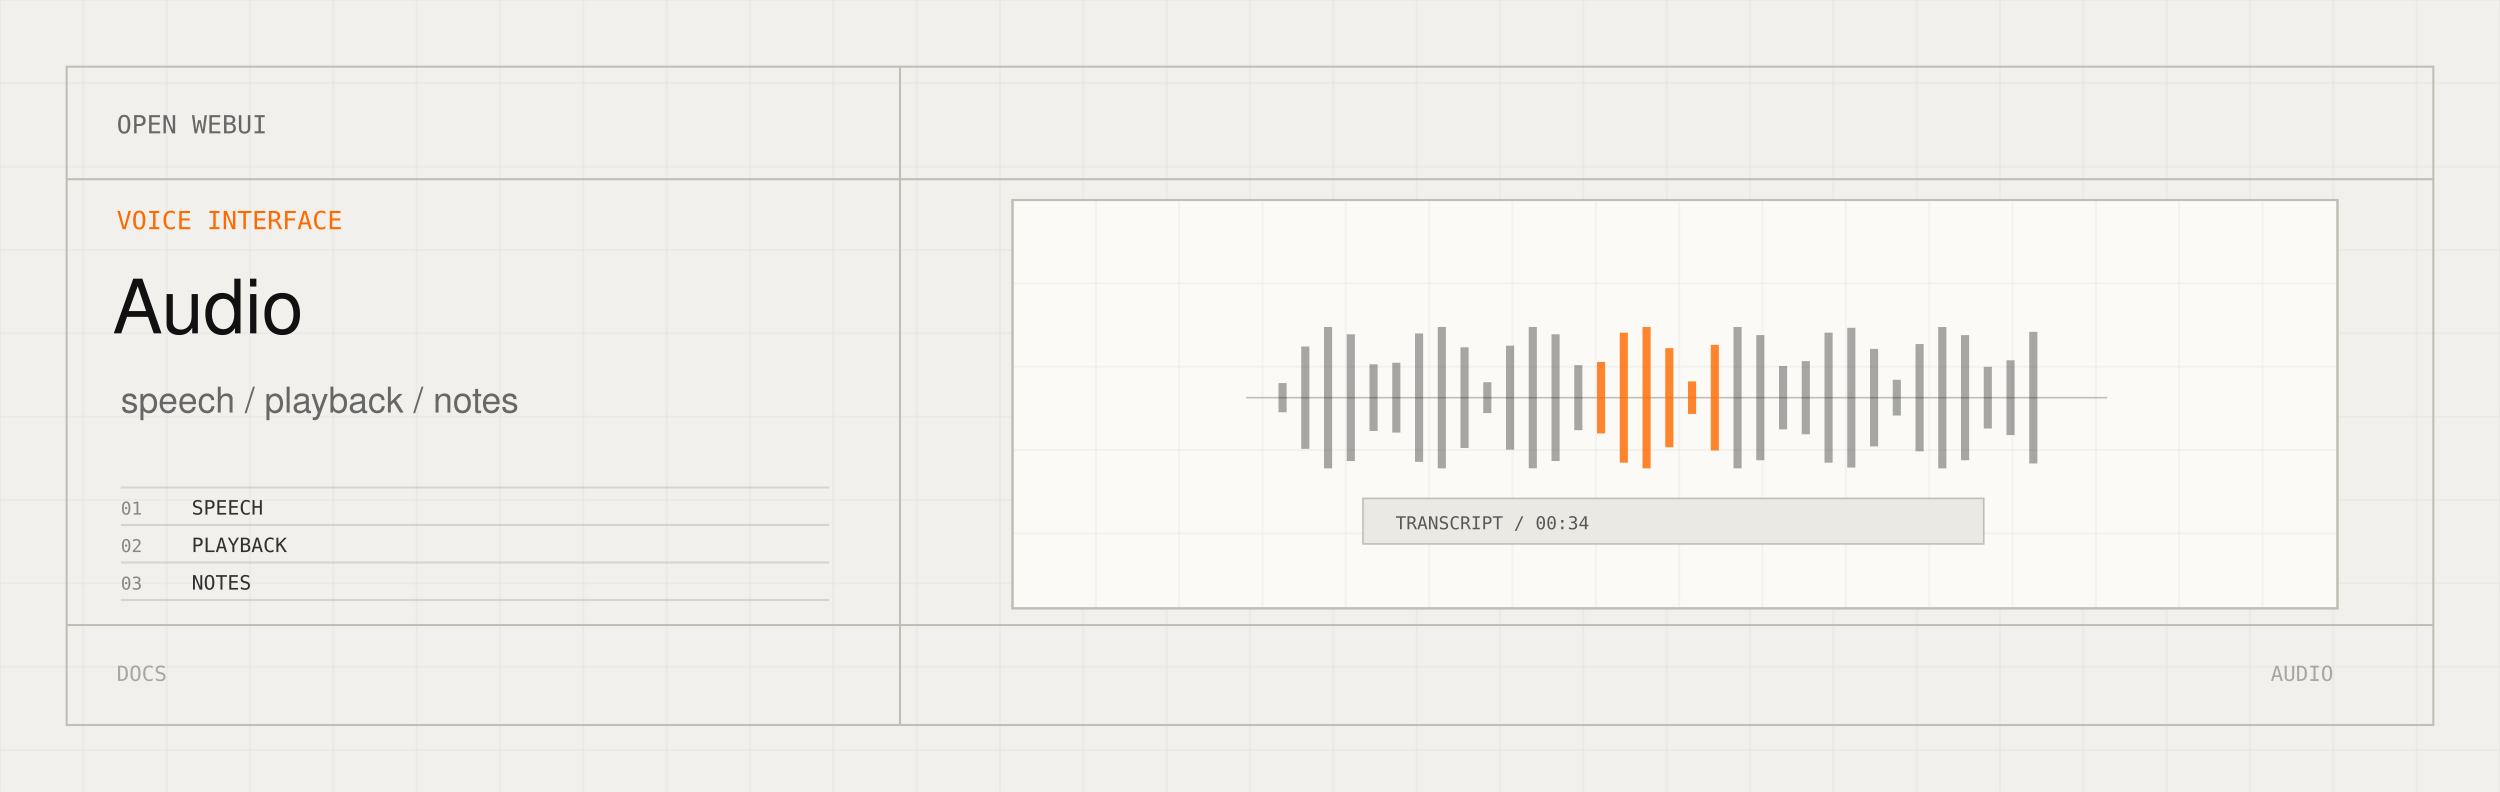
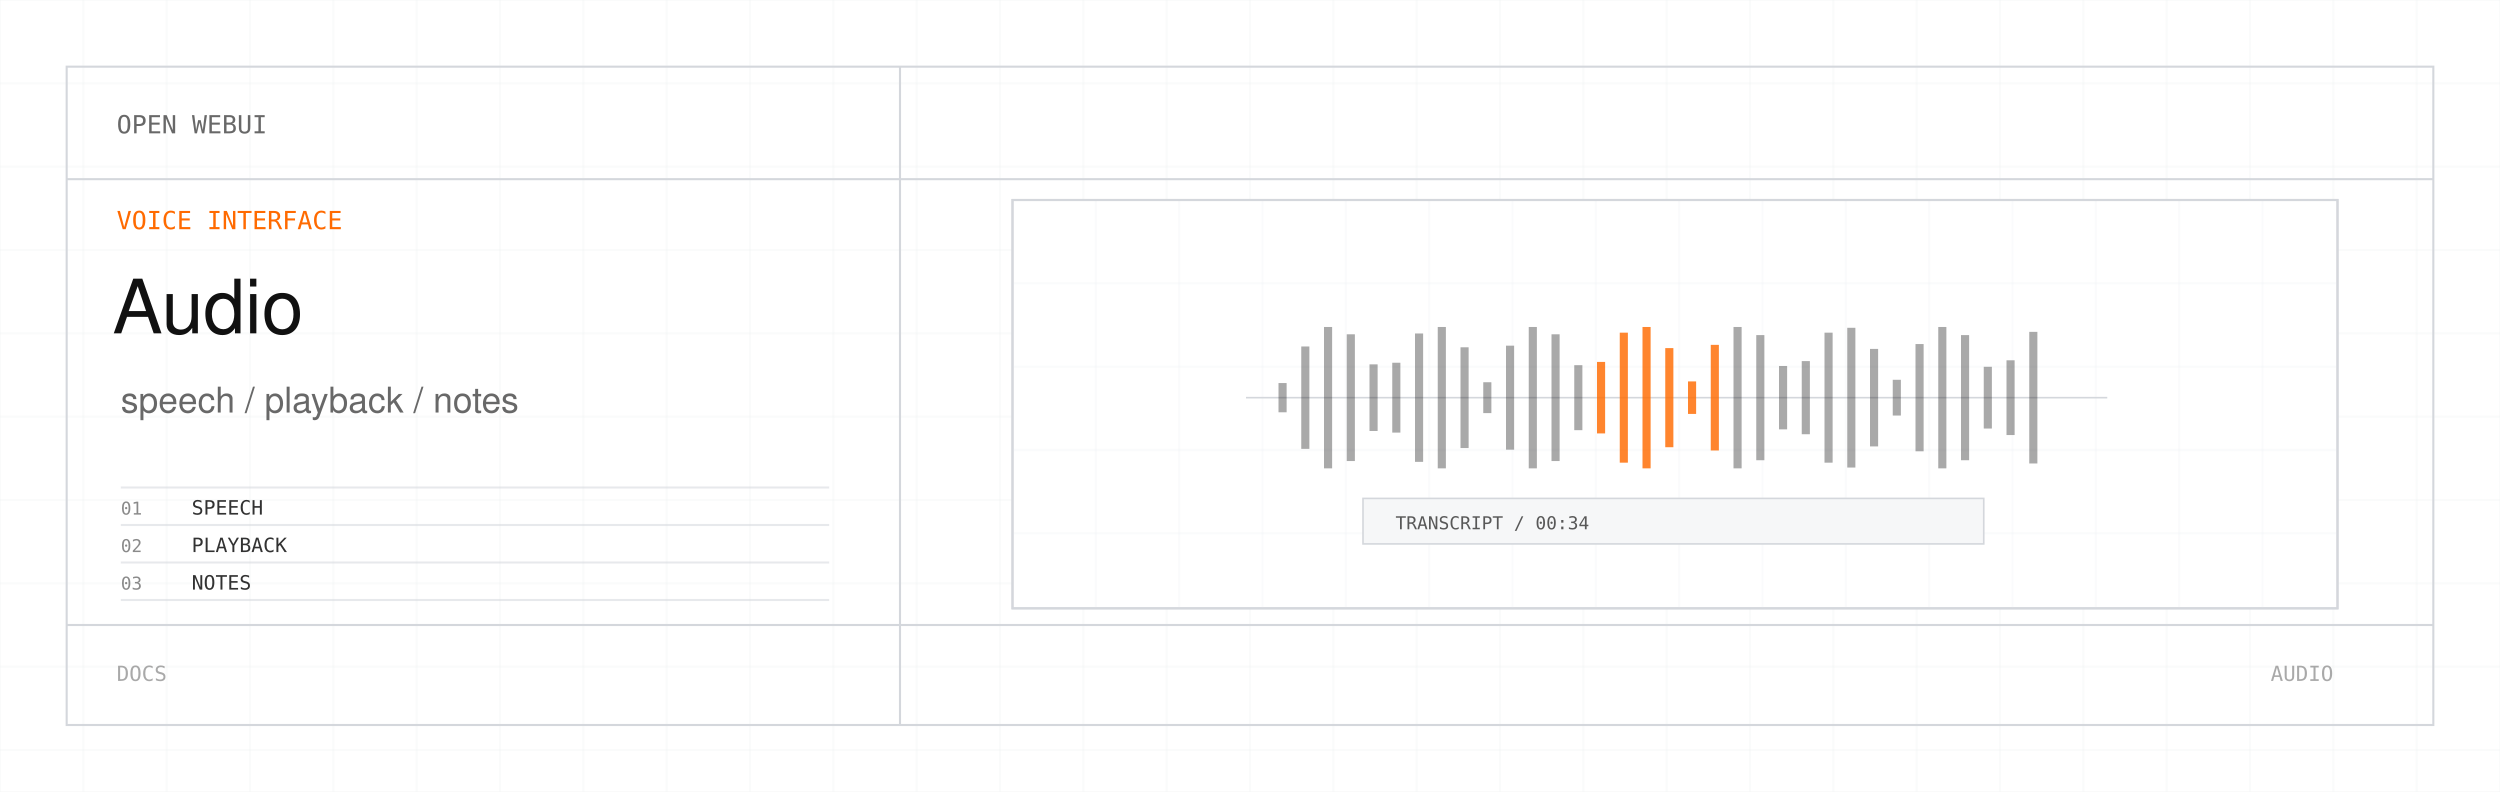
<svg xmlns="http://www.w3.org/2000/svg" viewBox="0 0 1200 380">
  <defs>
    <clipPath id="chat-conversations-audio-light-svg-diagram">
      <rect x="486" y="96" width="636" height="196" />
    </clipPath>
  </defs>
-   <rect width="1200" height="380" fill="#f1f0ed" />
-   <path d="M0 0V380" stroke="#dedbd4" opacity="0.28" />
-   <path d="M40 0V380" stroke="#dedbd4" opacity="0.28" />
-   <path d="M80 0V380" stroke="#dedbd4" opacity="0.28" />
-   <path d="M120 0V380" stroke="#dedbd4" opacity="0.28" />
-   <path d="M160 0V380" stroke="#dedbd4" opacity="0.28" />
-   <path d="M200 0V380" stroke="#dedbd4" opacity="0.28" />
-   <path d="M240 0V380" stroke="#dedbd4" opacity="0.28" />
-   <path d="M280 0V380" stroke="#dedbd4" opacity="0.28" />
-   <path d="M320 0V380" stroke="#dedbd4" opacity="0.28" />
-   <path d="M360 0V380" stroke="#dedbd4" opacity="0.28" />
-   <path d="M400 0V380" stroke="#dedbd4" opacity="0.28" />
-   <path d="M440 0V380" stroke="#dedbd4" opacity="0.28" />
-   <path d="M480 0V380" stroke="#dedbd4" opacity="0.28" />
-   <path d="M520 0V380" stroke="#dedbd4" opacity="0.28" />
-   <path d="M560 0V380" stroke="#dedbd4" opacity="0.28" />
-   <path d="M600 0V380" stroke="#dedbd4" opacity="0.28" />
-   <path d="M640 0V380" stroke="#dedbd4" opacity="0.28" />
-   <path d="M680 0V380" stroke="#dedbd4" opacity="0.28" />
-   <path d="M720 0V380" stroke="#dedbd4" opacity="0.28" />
-   <path d="M760 0V380" stroke="#dedbd4" opacity="0.28" />
-   <path d="M800 0V380" stroke="#dedbd4" opacity="0.28" />
-   <path d="M840 0V380" stroke="#dedbd4" opacity="0.28" />
-   <path d="M880 0V380" stroke="#dedbd4" opacity="0.28" />
-   <path d="M920 0V380" stroke="#dedbd4" opacity="0.28" />
-   <path d="M960 0V380" stroke="#dedbd4" opacity="0.28" />
-   <path d="M1000 0V380" stroke="#dedbd4" opacity="0.28" />
-   <path d="M1040 0V380" stroke="#dedbd4" opacity="0.28" />
-   <path d="M1080 0V380" stroke="#dedbd4" opacity="0.28" />
-   <path d="M1120 0V380" stroke="#dedbd4" opacity="0.28" />
-   <path d="M1160 0V380" stroke="#dedbd4" opacity="0.28" />
-   <path d="M1200 0V380" stroke="#dedbd4" opacity="0.28" />
-   <path d="M0 0H1200" stroke="#dedbd4" opacity="0.28" />
-   <path d="M0 40H1200" stroke="#dedbd4" opacity="0.28" />
-   <path d="M0 80H1200" stroke="#dedbd4" opacity="0.28" />
-   <path d="M0 120H1200" stroke="#dedbd4" opacity="0.28" />
-   <path d="M0 160H1200" stroke="#dedbd4" opacity="0.28" />
-   <path d="M0 200H1200" stroke="#dedbd4" opacity="0.28" />
-   <path d="M0 240H1200" stroke="#dedbd4" opacity="0.28" />
-   <path d="M0 280H1200" stroke="#dedbd4" opacity="0.28" />
-   <path d="M0 320H1200" stroke="#dedbd4" opacity="0.28" />
-   <path d="M0 360H1200" stroke="#dedbd4" opacity="0.28" />
-   <rect x="32" y="32" width="1136" height="316" fill="none" stroke="#c1beb6" stroke-width="1" />
-   <path d="M32 86H1168M432 32V348M32 300H1168" stroke="#c1beb6" stroke-width="1" />
+   <rect width="1200" height="380" fill="#ffffff" />
+   <path d="M0 0V380" stroke="#eceff2" opacity="0.28" />
+   <path d="M40 0V380" stroke="#eceff2" opacity="0.28" />
+   <path d="M80 0V380" stroke="#eceff2" opacity="0.28" />
+   <path d="M120 0V380" stroke="#eceff2" opacity="0.28" />
+   <path d="M160 0V380" stroke="#eceff2" opacity="0.28" />
+   <path d="M200 0V380" stroke="#eceff2" opacity="0.28" />
+   <path d="M240 0V380" stroke="#eceff2" opacity="0.28" />
+   <path d="M280 0V380" stroke="#eceff2" opacity="0.28" />
+   <path d="M320 0V380" stroke="#eceff2" opacity="0.28" />
+   <path d="M360 0V380" stroke="#eceff2" opacity="0.28" />
+   <path d="M400 0V380" stroke="#eceff2" opacity="0.28" />
+   <path d="M440 0V380" stroke="#eceff2" opacity="0.28" />
+   <path d="M480 0V380" stroke="#eceff2" opacity="0.28" />
+   <path d="M520 0V380" stroke="#eceff2" opacity="0.28" />
+   <path d="M560 0V380" stroke="#eceff2" opacity="0.28" />
+   <path d="M600 0V380" stroke="#eceff2" opacity="0.28" />
+   <path d="M640 0V380" stroke="#eceff2" opacity="0.28" />
+   <path d="M680 0V380" stroke="#eceff2" opacity="0.28" />
+   <path d="M720 0V380" stroke="#eceff2" opacity="0.28" />
+   <path d="M760 0V380" stroke="#eceff2" opacity="0.28" />
+   <path d="M800 0V380" stroke="#eceff2" opacity="0.28" />
+   <path d="M840 0V380" stroke="#eceff2" opacity="0.28" />
+   <path d="M880 0V380" stroke="#eceff2" opacity="0.28" />
+   <path d="M920 0V380" stroke="#eceff2" opacity="0.28" />
+   <path d="M960 0V380" stroke="#eceff2" opacity="0.28" />
+   <path d="M1000 0V380" stroke="#eceff2" opacity="0.28" />
+   <path d="M1040 0V380" stroke="#eceff2" opacity="0.28" />
+   <path d="M1080 0V380" stroke="#eceff2" opacity="0.28" />
+   <path d="M1120 0V380" stroke="#eceff2" opacity="0.28" />
+   <path d="M1160 0V380" stroke="#eceff2" opacity="0.28" />
+   <path d="M1200 0V380" stroke="#eceff2" opacity="0.28" />
+   <path d="M0 0H1200" stroke="#eceff2" opacity="0.28" />
+   <path d="M0 40H1200" stroke="#eceff2" opacity="0.28" />
+   <path d="M0 80H1200" stroke="#eceff2" opacity="0.28" />
+   <path d="M0 120H1200" stroke="#eceff2" opacity="0.28" />
+   <path d="M0 160H1200" stroke="#eceff2" opacity="0.28" />
+   <path d="M0 200H1200" stroke="#eceff2" opacity="0.28" />
+   <path d="M0 240H1200" stroke="#eceff2" opacity="0.28" />
+   <path d="M0 280H1200" stroke="#eceff2" opacity="0.28" />
+   <path d="M0 320H1200" stroke="#eceff2" opacity="0.28" />
+   <path d="M0 360H1200" stroke="#eceff2" opacity="0.28" />
+   <rect x="32" y="32" width="1136" height="316" fill="none" stroke="#d4d7dc" stroke-width="1" />
+   <path d="M32 86H1168M432 32V348M32 300H1168" stroke="#d4d7dc" stroke-width="1" />
  <text x="56" y="64" font-family="JetBrains Mono, SFMono-Regular, Menlo, Consolas, monospace" font-size="12" fill="#585858" opacity="0.9" text-anchor="start">OPEN WEBUI</text>
  <text x="56" y="110" font-family="JetBrains Mono, SFMono-Regular, Menlo, Consolas, monospace" font-size="12" fill="#ff6a00" opacity="1" text-anchor="start">VOICE INTERFACE</text>
  <text x="54" y="160" font-family="Helvetica Neue, Helvetica, Arial, sans-serif" font-size="36" font-weight="400" fill="#111111" opacity="1" text-anchor="start">Audio</text>
  <text x="58" y="198" font-family="Helvetica Neue, Helvetica, Arial, sans-serif" font-size="17" font-weight="350" fill="#585858" opacity="0.9" text-anchor="start">speech / playback / notes</text>
-   <path d="M58 234H398" stroke="#c1beb6" opacity="0.55" />
+   <path d="M58 234H398" stroke="#d4d7dc" opacity="0.55" />
  <text x="58" y="247" font-family="JetBrains Mono, SFMono-Regular, Menlo, Consolas, monospace" font-size="8.5" fill="#585858" opacity="0.7" text-anchor="start">01</text>
  <text x="92" y="247" font-family="JetBrains Mono, SFMono-Regular, Menlo, Consolas, monospace" font-size="9.5" fill="#111111" opacity="0.86" text-anchor="start">SPEECH</text>
-   <path d="M58 252H398" stroke="#c1beb6" opacity="0.55" />
+   <path d="M58 252H398" stroke="#d4d7dc" opacity="0.55" />
  <text x="58" y="265" font-family="JetBrains Mono, SFMono-Regular, Menlo, Consolas, monospace" font-size="8.5" fill="#585858" opacity="0.7" text-anchor="start">02</text>
  <text x="92" y="265" font-family="JetBrains Mono, SFMono-Regular, Menlo, Consolas, monospace" font-size="9.5" fill="#111111" opacity="0.86" text-anchor="start">PLAYBACK</text>
-   <path d="M58 270H398" stroke="#c1beb6" opacity="0.55" />
+   <path d="M58 270H398" stroke="#d4d7dc" opacity="0.55" />
  <text x="58" y="283" font-family="JetBrains Mono, SFMono-Regular, Menlo, Consolas, monospace" font-size="8.5" fill="#585858" opacity="0.7" text-anchor="start">03</text>
  <text x="92" y="283" font-family="JetBrains Mono, SFMono-Regular, Menlo, Consolas, monospace" font-size="9.5" fill="#111111" opacity="0.86" text-anchor="start">NOTES</text>
-   <path d="M58 288H398" stroke="#c1beb6" opacity="0.55" />
-   <rect x="486" y="96" width="636" height="196" fill="#fbfaf7" stroke="#c1beb6" />
+   <path d="M58 288H398" stroke="#d4d7dc" opacity="0.55" />
+   <rect x="486" y="96" width="636" height="196" fill="#ffffff" stroke="#d4d7dc" />
  <g clip-path="url(#chat-conversations-audio-light-svg-diagram)">
-     <path d="M526 96V292" stroke="#dedbd4" opacity="0.24" />
-     <path d="M566 96V292" stroke="#dedbd4" opacity="0.24" />
-     <path d="M606 96V292" stroke="#dedbd4" opacity="0.24" />
-     <path d="M646 96V292" stroke="#dedbd4" opacity="0.24" />
-     <path d="M686 96V292" stroke="#dedbd4" opacity="0.24" />
-     <path d="M726 96V292" stroke="#dedbd4" opacity="0.24" />
-     <path d="M766 96V292" stroke="#dedbd4" opacity="0.24" />
-     <path d="M806 96V292" stroke="#dedbd4" opacity="0.24" />
-     <path d="M846 96V292" stroke="#dedbd4" opacity="0.24" />
-     <path d="M886 96V292" stroke="#dedbd4" opacity="0.24" />
-     <path d="M926 96V292" stroke="#dedbd4" opacity="0.24" />
-     <path d="M966 96V292" stroke="#dedbd4" opacity="0.24" />
-     <path d="M1006 96V292" stroke="#dedbd4" opacity="0.24" />
-     <path d="M1046 96V292" stroke="#dedbd4" opacity="0.24" />
-     <path d="M1086 96V292" stroke="#dedbd4" opacity="0.24" />
-     <path d="M486 136H1122" stroke="#dedbd4" opacity="0.24" />
-     <path d="M486 176H1122" stroke="#dedbd4" opacity="0.24" />
-     <path d="M486 216H1122" stroke="#dedbd4" opacity="0.24" />
-     <path d="M486 256H1122" stroke="#dedbd4" opacity="0.24" />
+     <path d="M526 96V292" stroke="#eceff2" opacity="0.24" />
+     <path d="M566 96V292" stroke="#eceff2" opacity="0.24" />
+     <path d="M606 96V292" stroke="#eceff2" opacity="0.24" />
+     <path d="M646 96V292" stroke="#eceff2" opacity="0.24" />
+     <path d="M686 96V292" stroke="#eceff2" opacity="0.24" />
+     <path d="M726 96V292" stroke="#eceff2" opacity="0.24" />
+     <path d="M766 96V292" stroke="#eceff2" opacity="0.24" />
+     <path d="M806 96V292" stroke="#eceff2" opacity="0.24" />
+     <path d="M846 96V292" stroke="#eceff2" opacity="0.24" />
+     <path d="M886 96V292" stroke="#eceff2" opacity="0.24" />
+     <path d="M926 96V292" stroke="#eceff2" opacity="0.24" />
+     <path d="M966 96V292" stroke="#eceff2" opacity="0.24" />
+     <path d="M1006 96V292" stroke="#eceff2" opacity="0.24" />
+     <path d="M1046 96V292" stroke="#eceff2" opacity="0.24" />
+     <path d="M1086 96V292" stroke="#eceff2" opacity="0.24" />
+     <path d="M486 136H1122" stroke="#eceff2" opacity="0.24" />
+     <path d="M486 176H1122" stroke="#eceff2" opacity="0.24" />
+     <path d="M486 216H1122" stroke="#eceff2" opacity="0.24" />
+     <path d="M486 256H1122" stroke="#eceff2" opacity="0.24" />
    <g transform="translate(804 194) scale(0.78) translate(-804 -194)">
-       <path d="M540 190H1070" stroke="#c1beb6" />
+       <path d="M540 190H1070" stroke="#d4d7dc" />
      <rect x="560" y="181" width="5" height="18" fill="#111111" opacity="0.36" />
      <rect x="574" y="158.5" width="5" height="63" fill="#111111" opacity="0.36" />
      <rect x="588" y="146.5" width="5" height="87" fill="#111111" opacity="0.36" />
      <rect x="602" y="151" width="5" height="78" fill="#111111" opacity="0.36" />
      <rect x="616" y="169.5" width="5" height="41" fill="#111111" opacity="0.36" />
      <rect x="630" y="168.5" width="5" height="43" fill="#111111" opacity="0.36" />
      <rect x="644" y="150.5" width="5" height="79" fill="#111111" opacity="0.36" />
      <rect x="658" y="146.5" width="5" height="87" fill="#111111" opacity="0.36" />
      <rect x="672" y="159" width="5" height="62" fill="#111111" opacity="0.36" />
      <rect x="686" y="180.5" width="5" height="19" fill="#111111" opacity="0.36" />
      <rect x="700" y="158" width="5" height="64" fill="#111111" opacity="0.36" />
      <rect x="714" y="146.5" width="5" height="87" fill="#111111" opacity="0.36" />
      <rect x="728" y="151" width="5" height="78" fill="#111111" opacity="0.36" />
      <rect x="742" y="170" width="5" height="40" fill="#111111" opacity="0.36" />
      <rect x="756" y="168" width="5" height="44" fill="#ff6a00" opacity="0.82" />
      <rect x="770" y="150" width="5" height="80" fill="#ff6a00" opacity="0.82" />
      <rect x="784" y="146.5" width="5" height="87" fill="#ff6a00" opacity="0.82" />
      <rect x="798" y="159.5" width="5" height="61" fill="#ff6a00" opacity="0.82" />
      <rect x="812" y="180" width="5" height="20" fill="#ff6a00" opacity="0.82" />
      <rect x="826" y="157.5" width="5" height="65" fill="#ff6a00" opacity="0.82" />
      <rect x="840" y="146.5" width="5" height="87" fill="#111111" opacity="0.36" />
      <rect x="854" y="151.5" width="5" height="77" fill="#111111" opacity="0.36" />
      <rect x="868" y="170.5" width="5" height="39" fill="#111111" opacity="0.36" />
      <rect x="882" y="167.5" width="5" height="45" fill="#111111" opacity="0.36" />
      <rect x="896" y="150" width="5" height="80" fill="#111111" opacity="0.36" />
      <rect x="910" y="147" width="5" height="86" fill="#111111" opacity="0.36" />
      <rect x="924" y="160" width="5" height="60" fill="#111111" opacity="0.36" />
      <rect x="938" y="179" width="5" height="22" fill="#111111" opacity="0.36" />
      <rect x="952" y="157" width="5" height="66" fill="#111111" opacity="0.36" />
      <rect x="966" y="146.5" width="5" height="87" fill="#111111" opacity="0.36" />
      <rect x="980" y="151.5" width="5" height="77" fill="#111111" opacity="0.36" />
      <rect x="994" y="171" width="5" height="38" fill="#111111" opacity="0.36" />
      <rect x="1008" y="167" width="5" height="46" fill="#111111" opacity="0.36" />
      <rect x="1022" y="149.5" width="5" height="81" fill="#111111" opacity="0.36" />
-       <rect x="612" y="252" width="382" height="28" fill="#ebe9e4" stroke="#c1beb6" />
+       <rect x="612" y="252" width="382" height="28" fill="#f6f7f8" stroke="#d4d7dc" />
      <text x="632" y="271" font-family="JetBrains Mono, SFMono-Regular, Menlo, Consolas, monospace" font-size="11" fill="#585858" opacity="1" text-anchor="start">TRANSCRIPT / 00:34</text>
    </g>
  </g>
-   <rect x="486" y="96" width="636" height="196" fill="none" stroke="#c1beb6" />
-   <text x="56" y="324" font-family="JetBrains Mono, SFMono-Regular, Menlo, Consolas, monospace" font-size="10" fill="#8a8a84" opacity="0.72" text-anchor="start" dominant-baseline="middle">DOCS</text>
-   <text x="1120" y="324" font-family="JetBrains Mono, SFMono-Regular, Menlo, Consolas, monospace" font-size="10" fill="#8a8a84" opacity="0.72" text-anchor="end" dominant-baseline="middle">AUDIO</text>
+   <rect x="486" y="96" width="636" height="196" fill="none" stroke="#d4d7dc" />
+   <text x="56" y="324" font-family="JetBrains Mono, SFMono-Regular, Menlo, Consolas, monospace" font-size="10" fill="#888888" opacity="0.72" text-anchor="start" dominant-baseline="middle">DOCS</text>
+   <text x="1120" y="324" font-family="JetBrains Mono, SFMono-Regular, Menlo, Consolas, monospace" font-size="10" fill="#888888" opacity="0.72" text-anchor="end" dominant-baseline="middle">AUDIO</text>
</svg>
